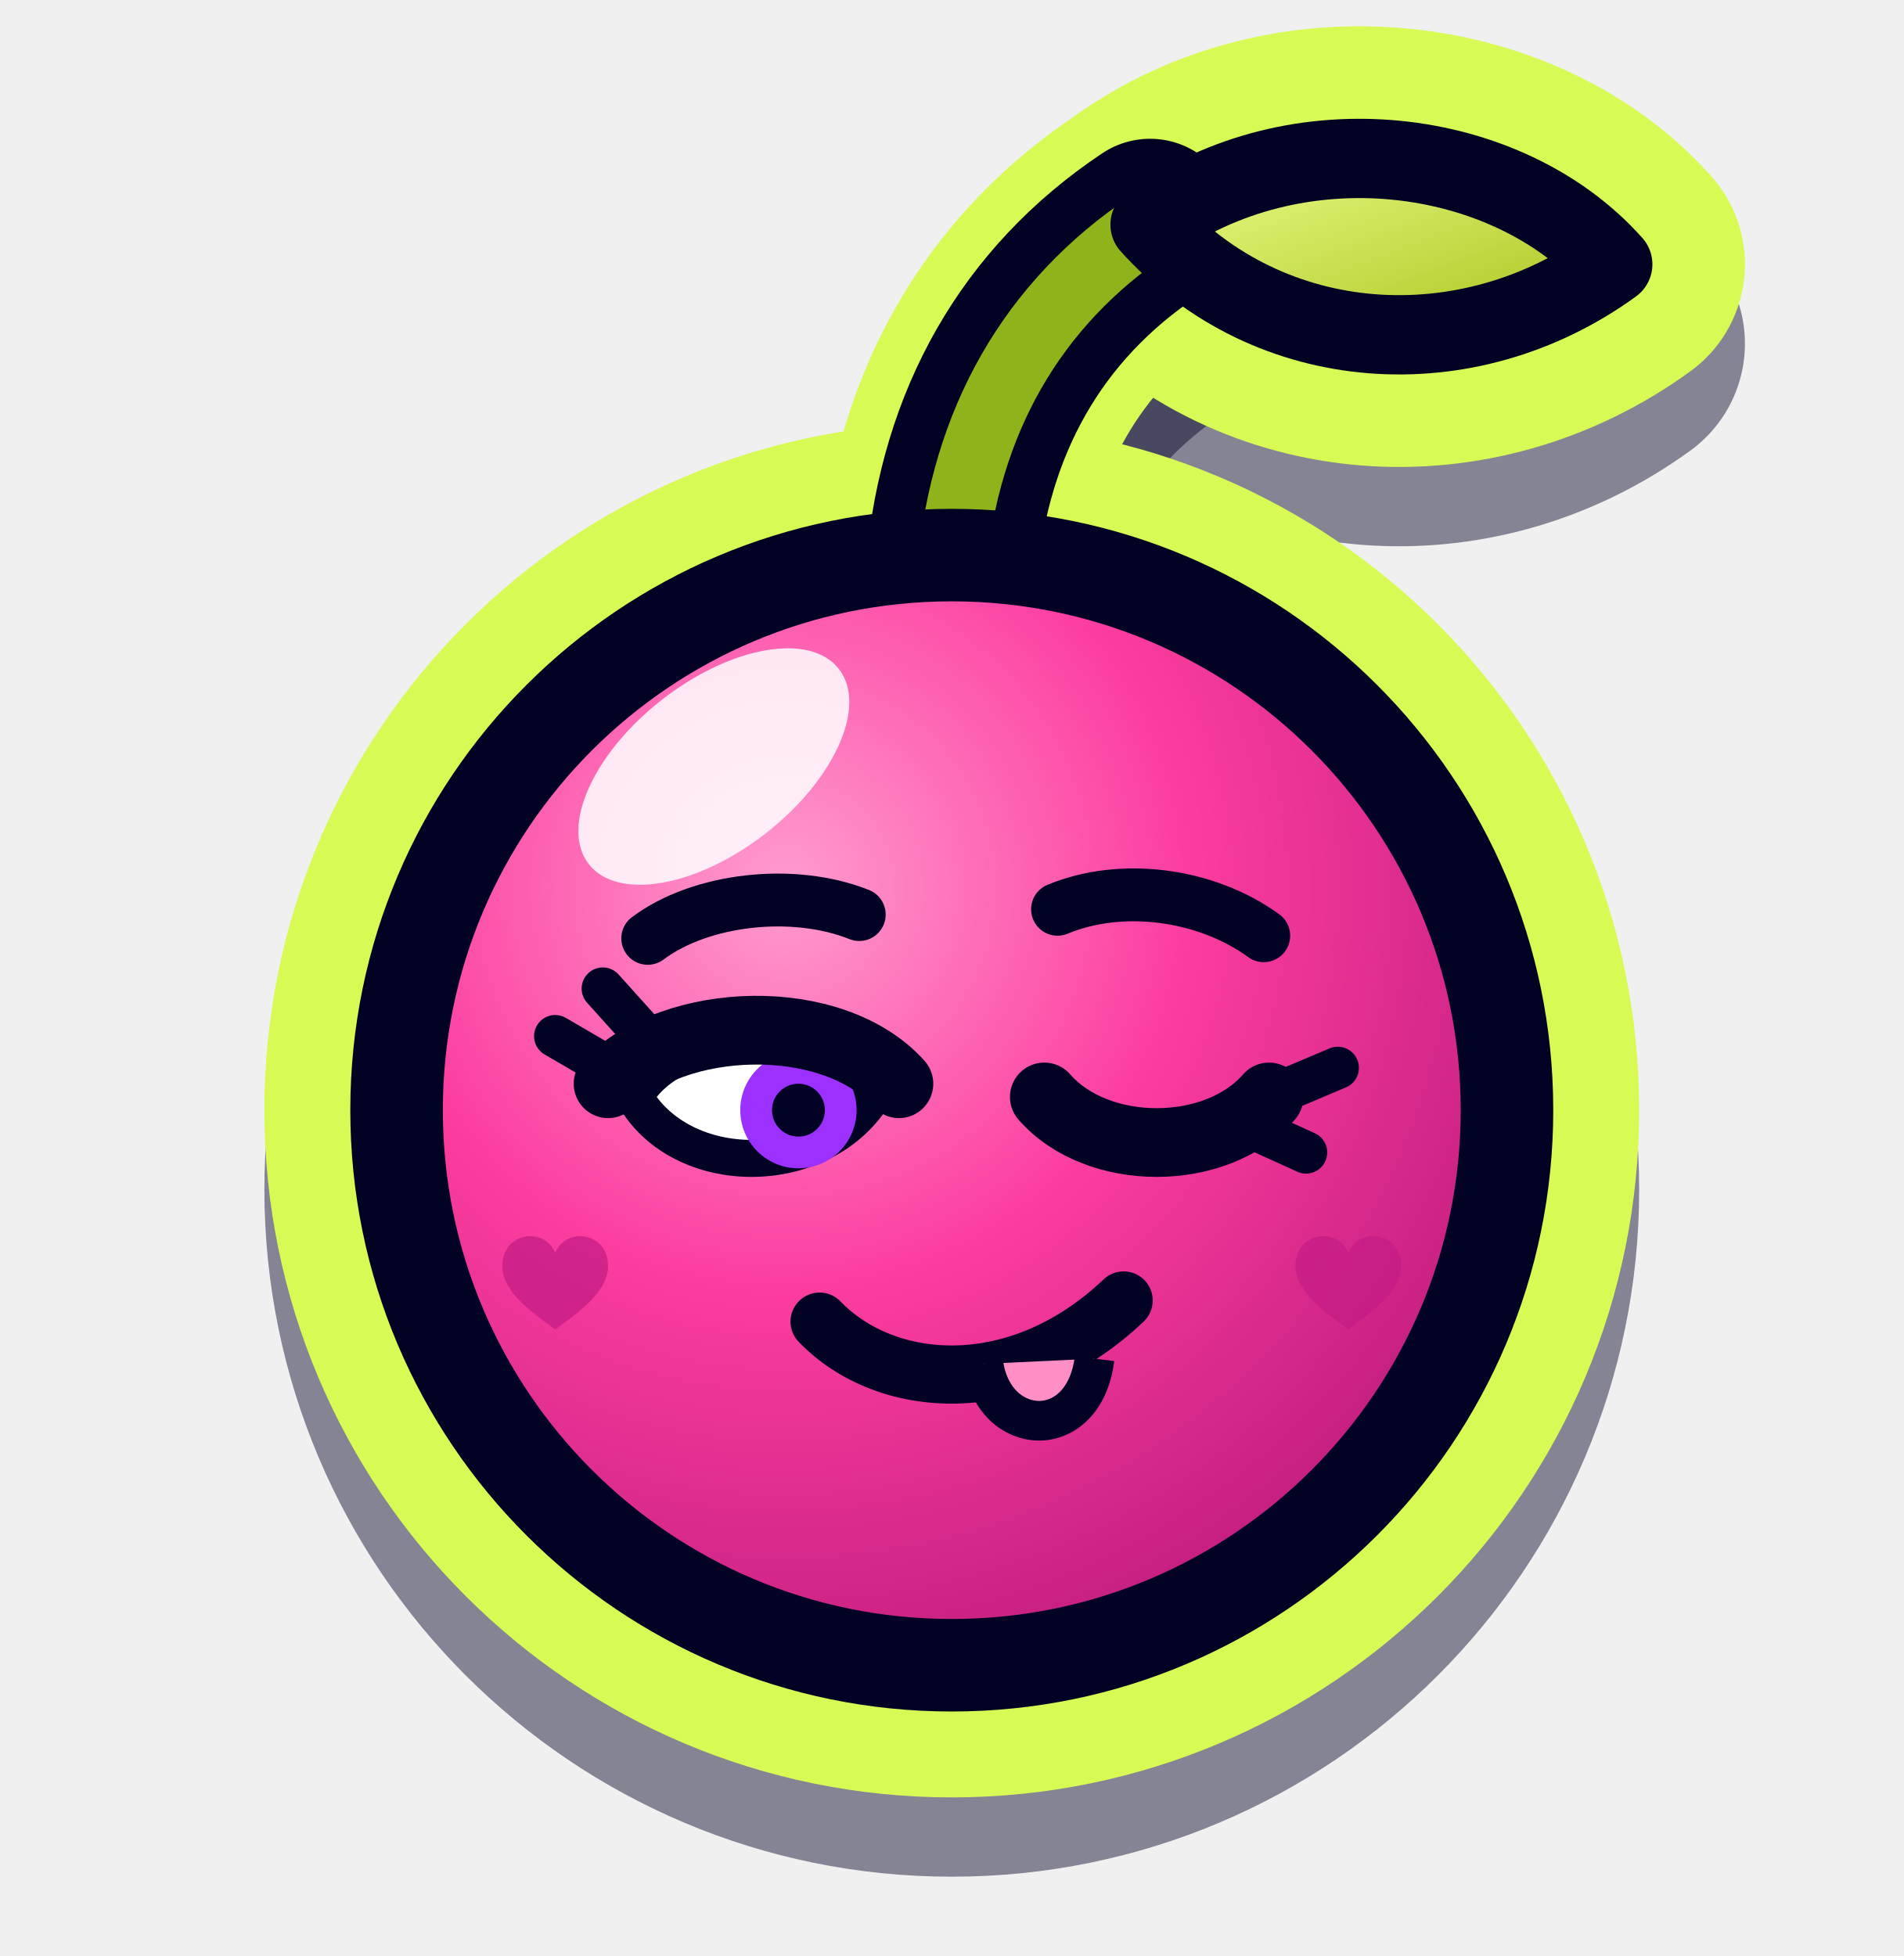
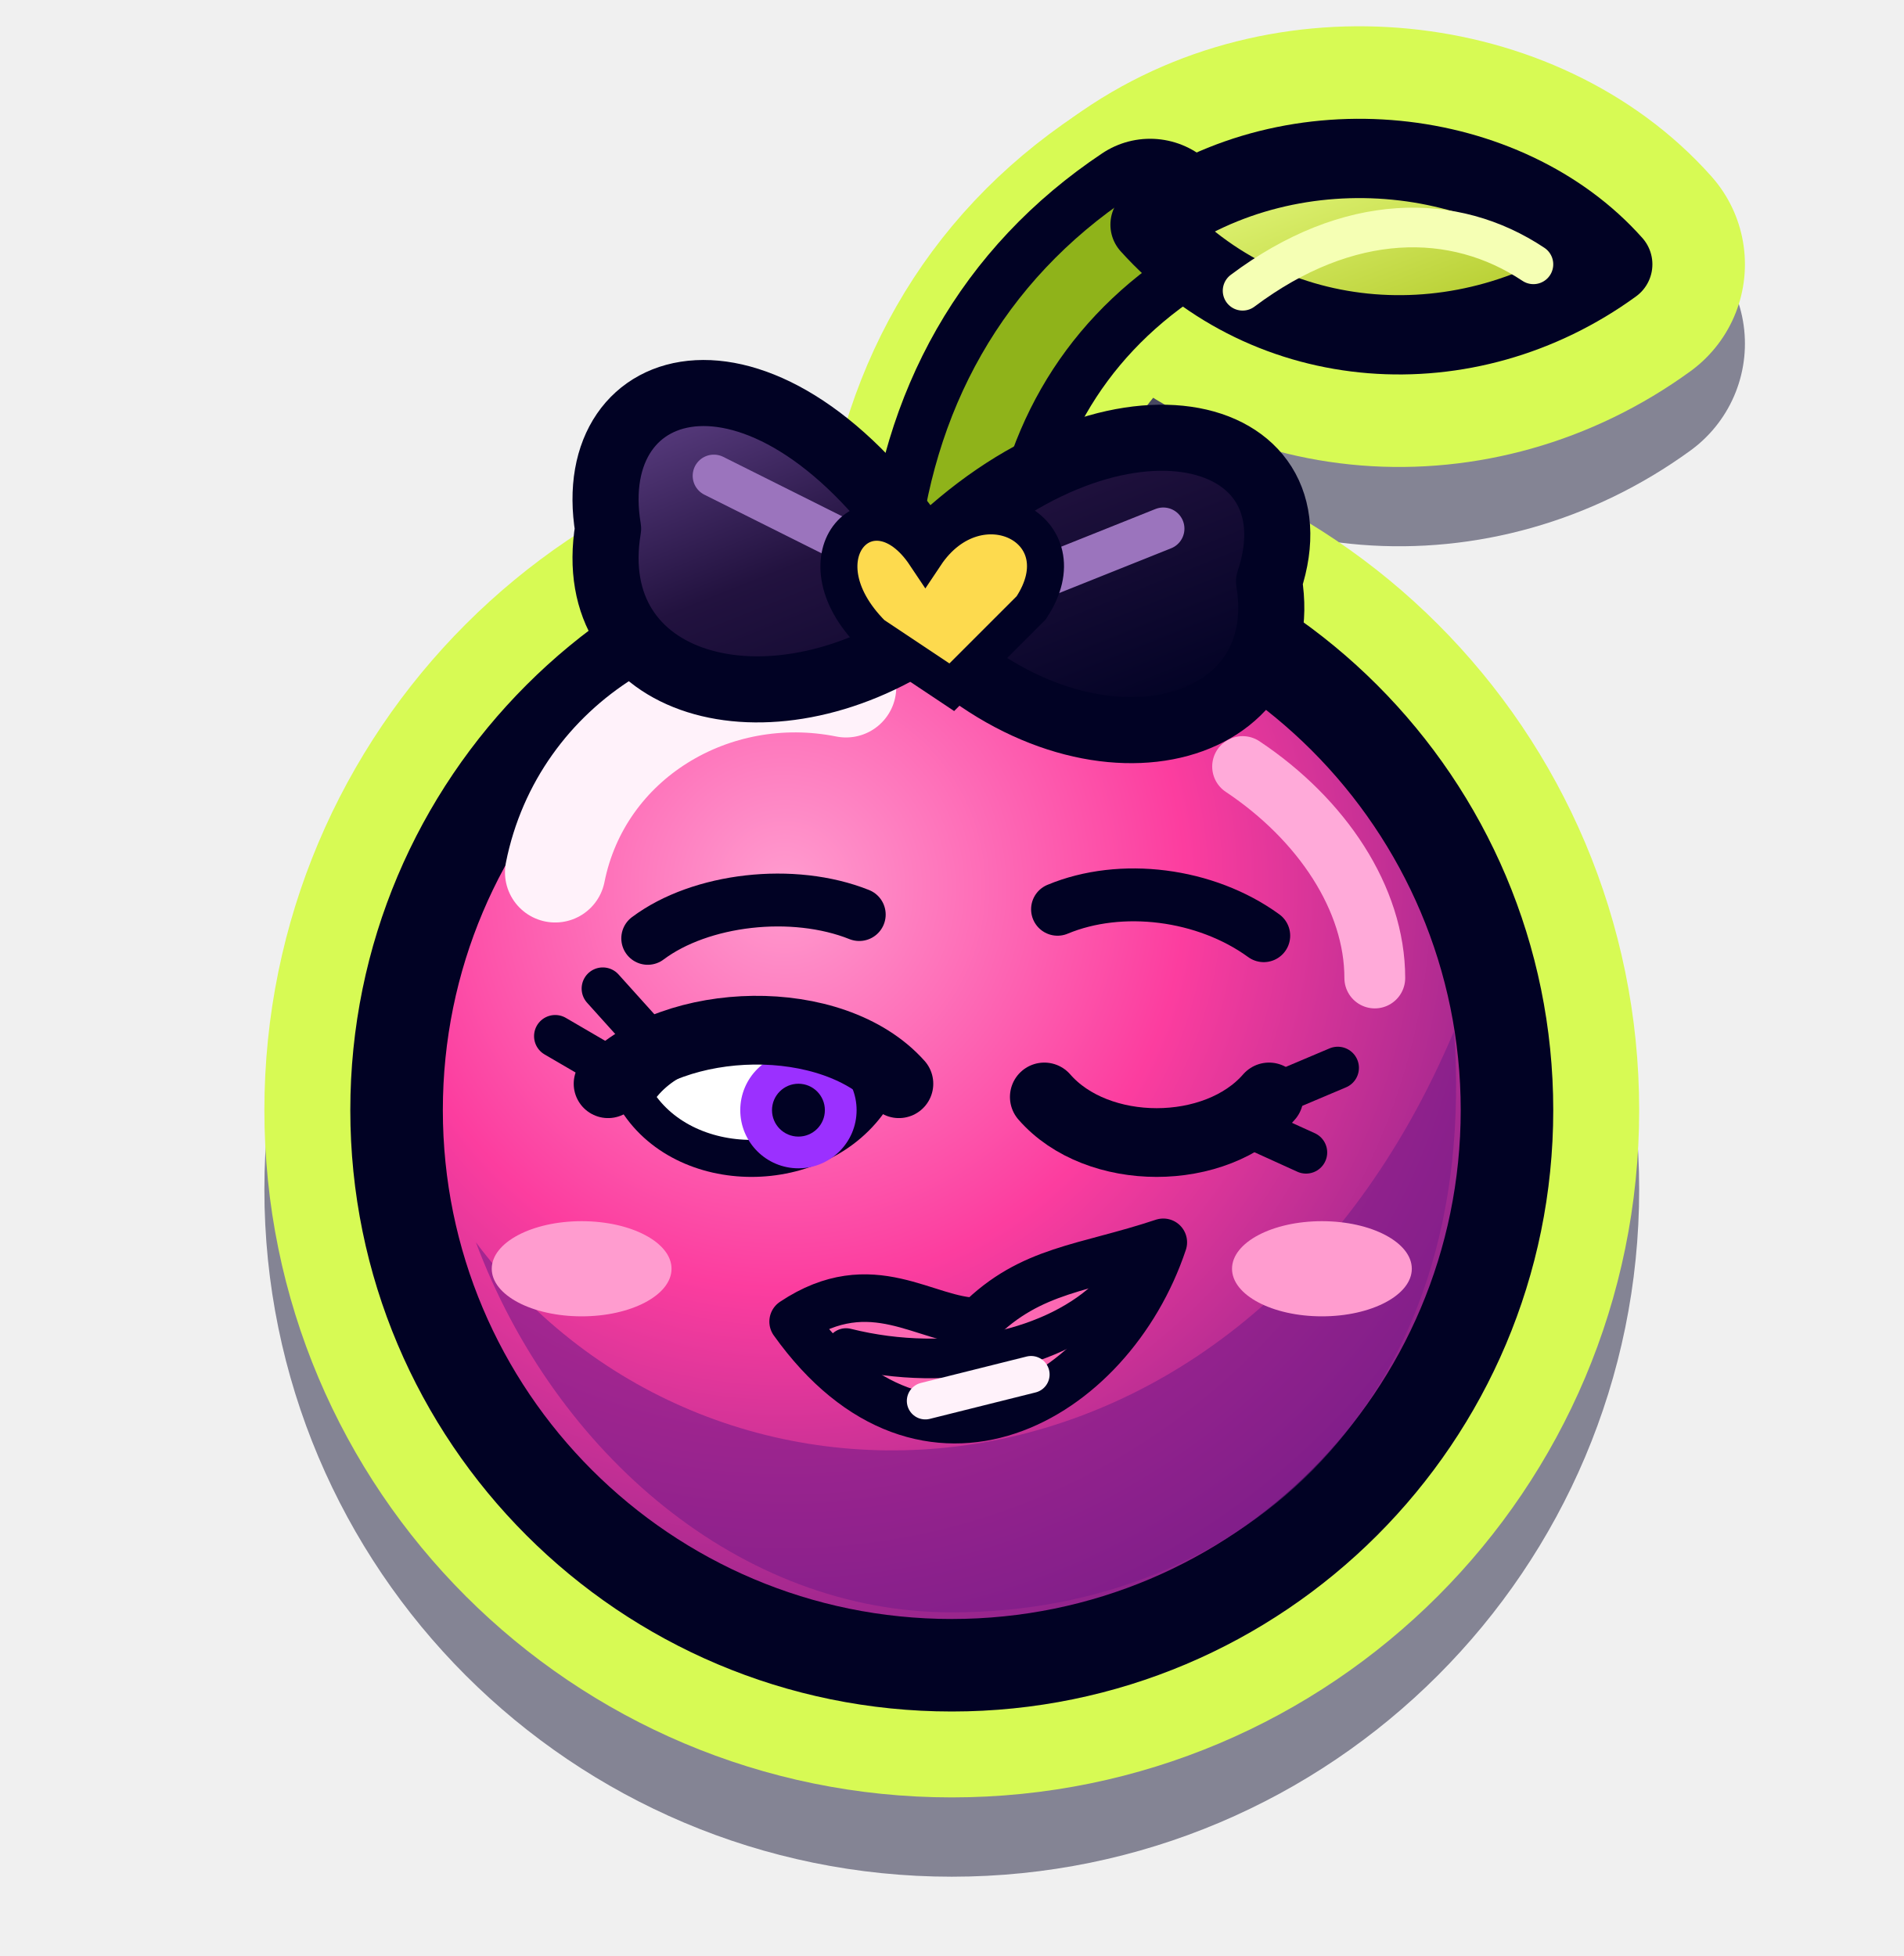
<svg xmlns="http://www.w3.org/2000/svg" xmlns:xlink="http://www.w3.org/1999/xlink" viewBox="-4 -4 72 74">
  <defs>
    <radialGradient id="mascot-fill" cx="0.35" cy="0.3" r="0.8">
      <stop offset="0" stop-color="#ff9ccf" />
      <stop offset="0.45" stop-color="#fc3d9f" />
-       <stop offset="1" stop-color="#b8187a" />
+       <stop offset="1" stop-color="#711c86" />
    </radialGradient>
    <linearGradient id="mascot-leaf" x1="0" y1="0" x2="1" y2="1">
      <stop offset="0" stop-color="#ecff8a" />
      <stop offset="1" stop-color="#a8c018" />
    </linearGradient>
    <circle id="mascot-body" cx="32" cy="38" r="21" />
    <path id="mascot-stem" d="M32 17.5C32.5 12 35 7.5 39.5 4.5" />
    <path id="mascot-leaf-shape" d="M39.5 4.5C45 0.5 53 1.5 57 6C51.5 10 44 9.5 39.5 4.5Z" />
+     <linearGradient id="mascot-satin" x1="0" y1="0" x2="0.8" y2="1">
+       <stop stop-color="#65458d" />
+       <stop offset=".45" stop-color="#22123f" />
+       <stop offset="1" stop-color="#010224" />
+     </linearGradient>
+     <clipPath id="mascot-relief">
+       <use href="#mascot-body" />
+     </clipPath>
  </defs>
  <g transform="translate(0 3)" fill="none" stroke="#010224" stroke-opacity="0.45" stroke-width="10" stroke-linejoin="round" stroke-linecap="round">
    <use xlink:href="#mascot-body" href="#mascot-body" />
    <use xlink:href="#mascot-stem" href="#mascot-stem" />
    <use xlink:href="#mascot-leaf-shape" href="#mascot-leaf-shape" />
  </g>
  <g fill="none" stroke="#d7fa54" stroke-width="10" stroke-linejoin="round" stroke-linecap="round">
    <use xlink:href="#mascot-body" href="#mascot-body" />
    <use xlink:href="#mascot-stem" href="#mascot-stem" />
    <use xlink:href="#mascot-leaf-shape" href="#mascot-leaf-shape" />
  </g>
  <use xlink:href="#mascot-stem" href="#mascot-stem" fill="none" stroke="#010224" stroke-width="6.5" stroke-linecap="round" />
  <use xlink:href="#mascot-stem" href="#mascot-stem" fill="none" stroke="#8fb31a" stroke-width="2.6" stroke-linecap="round" />
  <use xlink:href="#mascot-leaf-shape" href="#mascot-leaf-shape" fill="url(#mascot-leaf)" stroke="#010224" stroke-width="3" stroke-linejoin="round" />
  <use xlink:href="#mascot-body" href="#mascot-body" fill="url(#mascot-fill)" stroke="#010224" stroke-width="3.5" />
-   <ellipse cx="23" cy="25" rx="6" ry="3.2" transform="rotate(-38 23 25)" fill="#fff" fill-opacity="0.85" />
+   <g clip-path="url(#mascot-relief)">
+     <path d="M14 43C23 55 43 54 51 35C52 49 43 57 32 57C24 57 17 51 14 43Z" fill="#781b89" opacity=".6" />
+     <path d="M17 29C18 24 23 21 28 22" fill="none" stroke="#fff2fa" stroke-width="3.8" stroke-linecap="round" />
+     <path d="M43 25C46 27 48 30 48 33" fill="none" stroke="#ffaad9" stroke-width="2.3" stroke-linecap="round" />
+     <ellipse cx="18" cy="44" rx="3.4" ry="1.8" fill="#ff9ccf" />
+     <ellipse cx="46" cy="44" rx="3.4" ry="1.8" fill="#ff9ccf" />
+   </g>
+   <path d="M31 17C25 8 18 10 19 16C18 22 25 24 31 20C37 26 45 24 44 18C46 12 38 10 31 17Z" fill="url(#mascot-satin)" stroke="#010224" stroke-width="2.5" stroke-linejoin="round" />
+   <path d="M23 14L29 17M35 18L40 16" stroke="#9b74bd" stroke-width="1.6" stroke-linecap="round" />
+   <path d="M31 17C29 14 26 17 29 20L32 22L35 19C37 16 33 14 31 17Z" fill="#fdda4e" stroke="#010224" stroke-width="1.4" />
  <path d="M20 37.5C21.5 34.8 27 34.6 29 37.5C27 40.6 21.8 40.6 20 37.5Z" fill="#fff" stroke="#010224" stroke-width="1.4" />
  <circle cx="26.2" cy="38" r="2.2" fill="#9b30ff" />
  <circle cx="26.2" cy="38" r="1" fill="#010224" />
  <path d="M19 37C21.5 34.4 27.5 34.2 30 37" fill="none" stroke="#010224" stroke-width="2.6" stroke-linecap="round" />
  <path d="M19.4 36.6L17 35.2M20.6 35.4L18.8 33.4" stroke="#010224" stroke-width="1.6" stroke-linecap="round" />
  <path d="M35.5 37.5C37.5 39.8 42 39.8 44 37.5" fill="none" stroke="#010224" stroke-width="2.6" stroke-linecap="round" />
  <path d="M44 37.5L46.6 36.4M43.2 38.6L45.4 39.6" stroke="#010224" stroke-width="1.6" stroke-linecap="round" />
  <path d="M20.5 31.5C22.5 30 26 29.6 28.5 30.6" fill="none" stroke="#010224" stroke-width="2" stroke-linecap="round" />
  <path d="M36 30.4C38.4 29.4 41.6 29.8 43.8 31.4" fill="none" stroke="#010224" stroke-width="2" stroke-linecap="round" />
-   <path d="M27 46C29.5 48.6 34.5 49 38.5 45.2" fill="none" stroke="#010224" stroke-width="2.2" stroke-linecap="round" />
-   <path d="M33.2 47.6C33.6 50.4 37 50.6 37.4 47.4" fill="#ff8fc4" stroke="#010224" stroke-width="1.5" stroke-linejoin="round" />
-   <path d="M17 43.4C16.6 42.4 15 42.6 15 43.9C15 44.9 16.2 45.7 17 46.3C17.8 45.7 19 44.9 19 43.9C19 42.6 17.4 42.4 17 43.4Z" fill="#c41d84" fill-opacity="0.75" />
-   <path d="M47 43.4C46.6 42.4 45 42.6 45 43.9C45 44.9 46.2 45.7 47 46.3C47.8 45.7 49 44.9 49 43.9C49 42.6 47.4 42.4 47 43.4Z" fill="#c41d84" fill-opacity="0.75" />
+   <path d="M26 46C29 44 31 46 33 46C35 44 37 44 40 43C38 49 31 53 26 46Z" fill="#fc68b2" stroke="#010224" stroke-width="1.8" stroke-linejoin="round" />
+   <path d="M28 47C32 48 36 47 38 45" fill="none" stroke="#010224" stroke-width="1.5" stroke-linecap="round" />
+   <path d="M31 49L35 48" stroke="#fff2fa" stroke-width="1.4" stroke-linecap="round" />
+   <path d="M43 7C47 4 51 4 54 6" fill="none" stroke="#f5ffb4" stroke-width="1.5" stroke-linecap="round" />
</svg>
